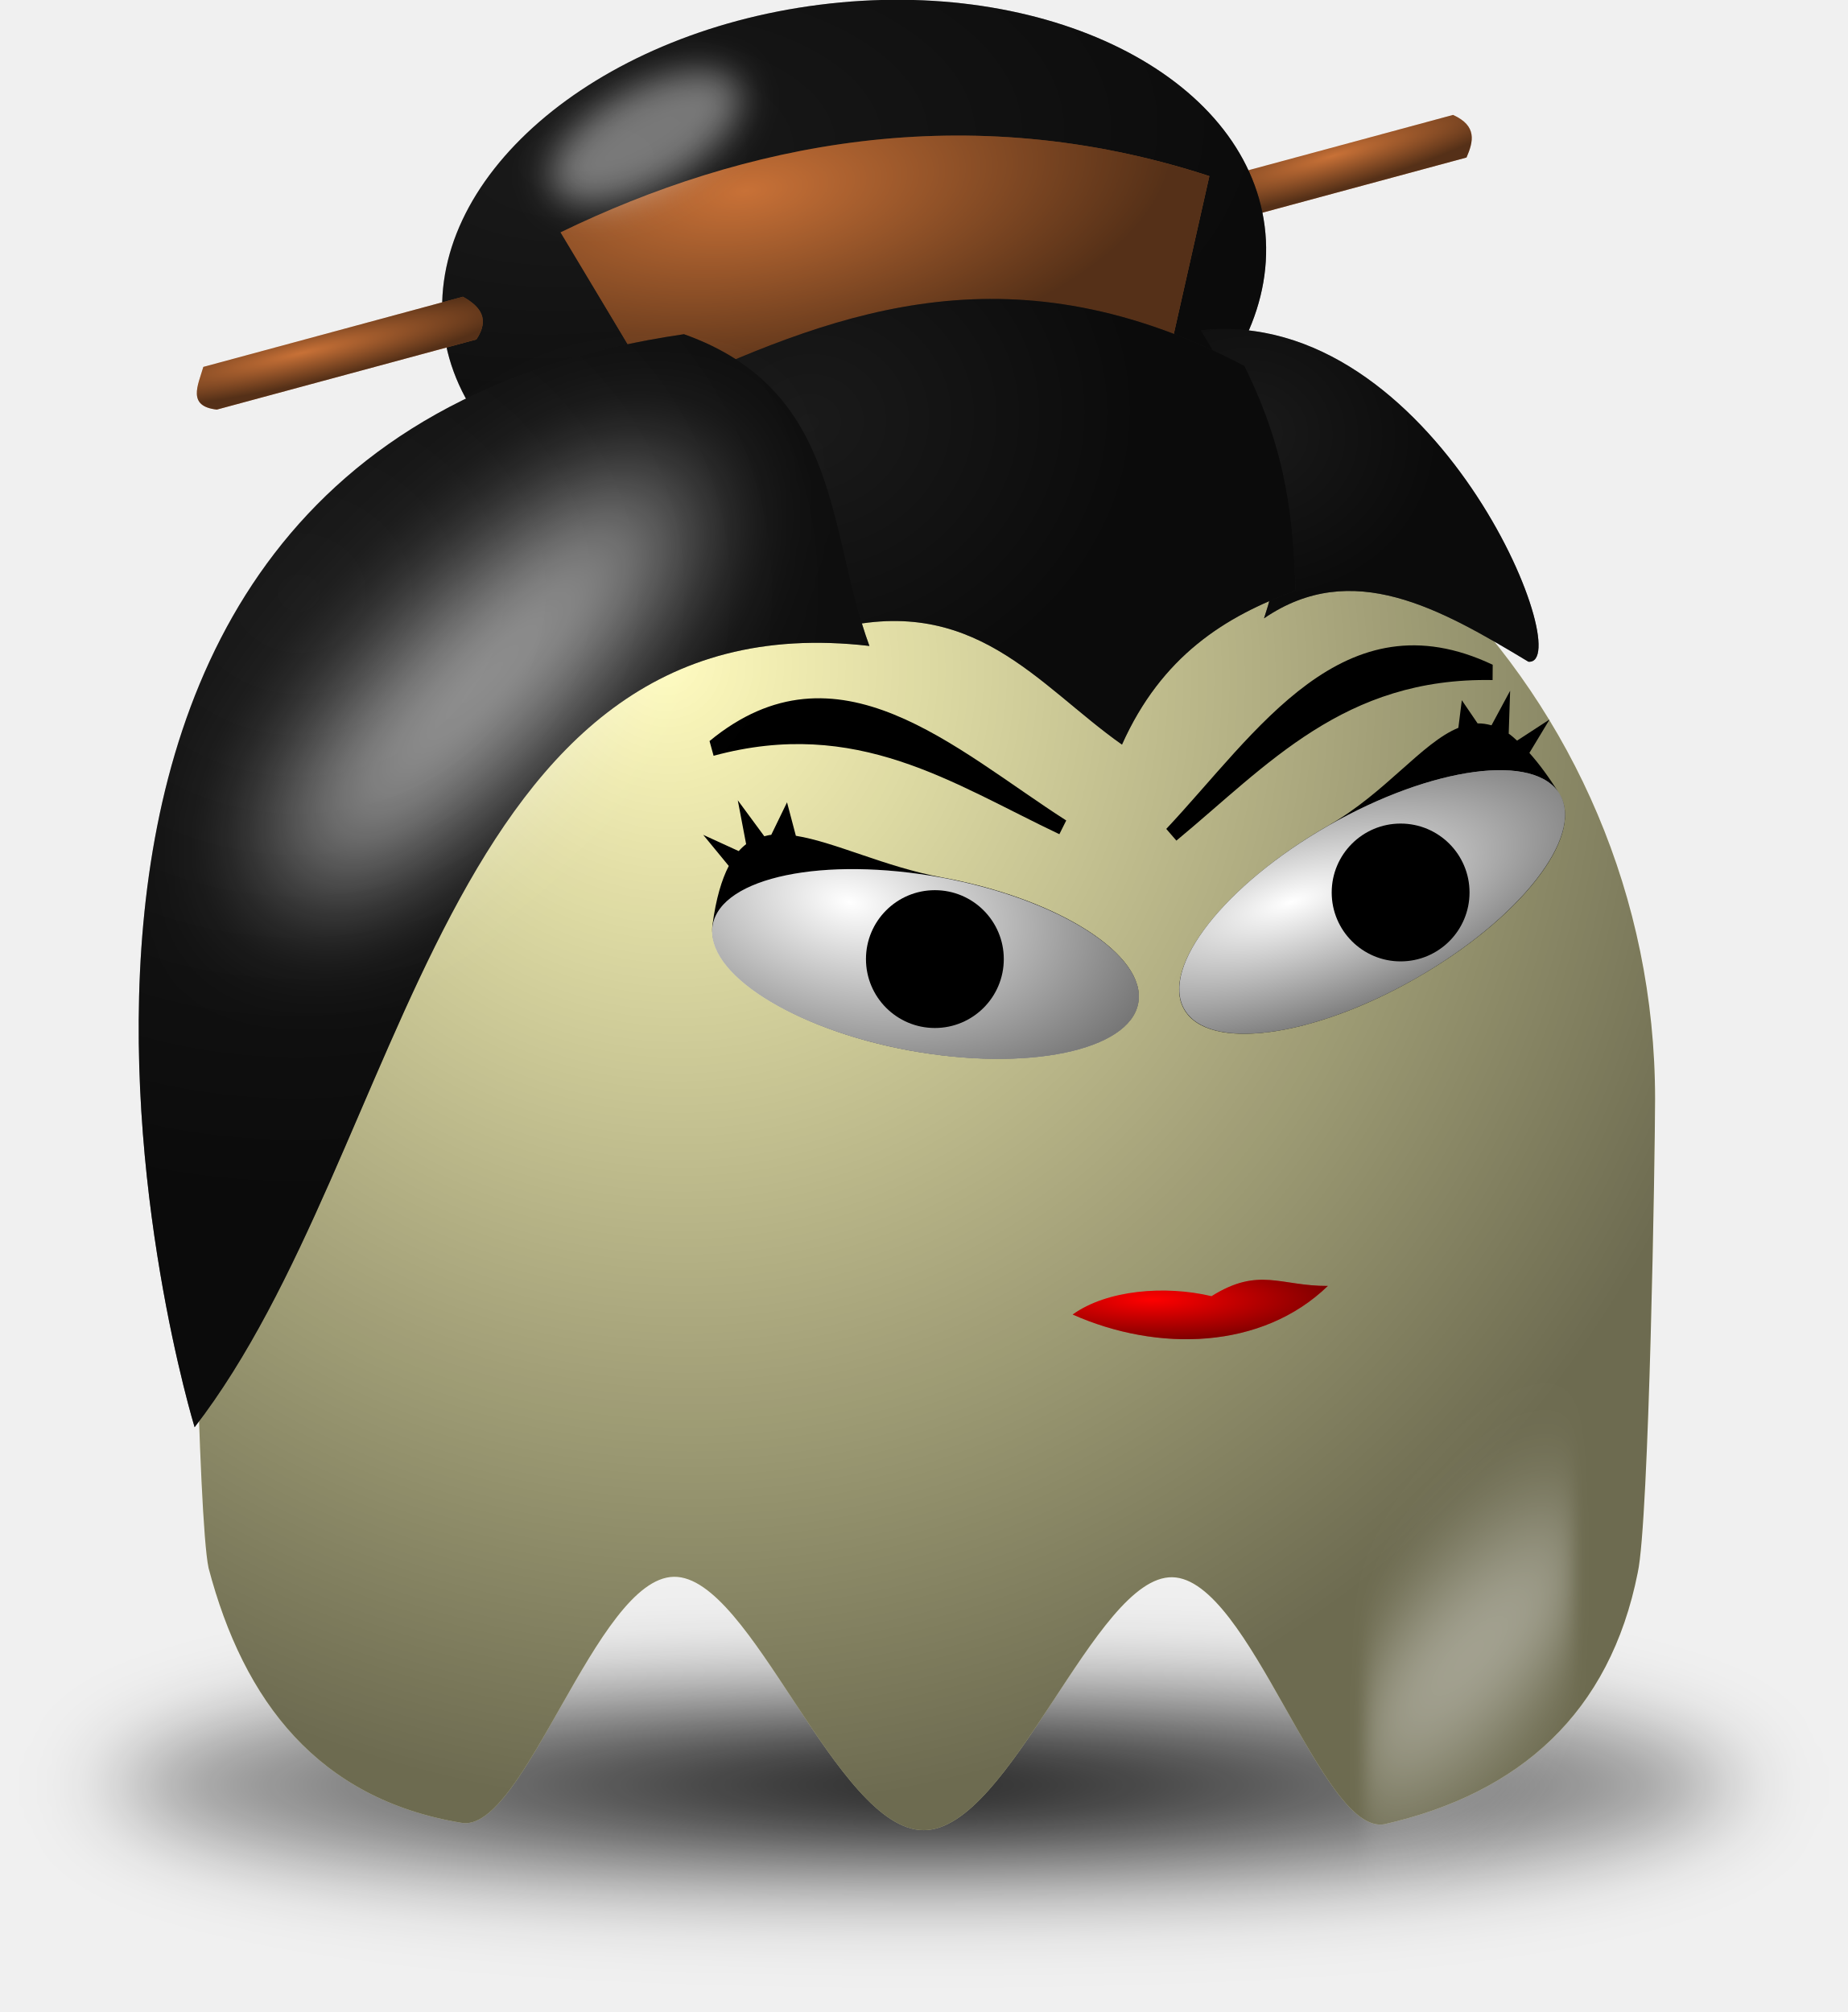
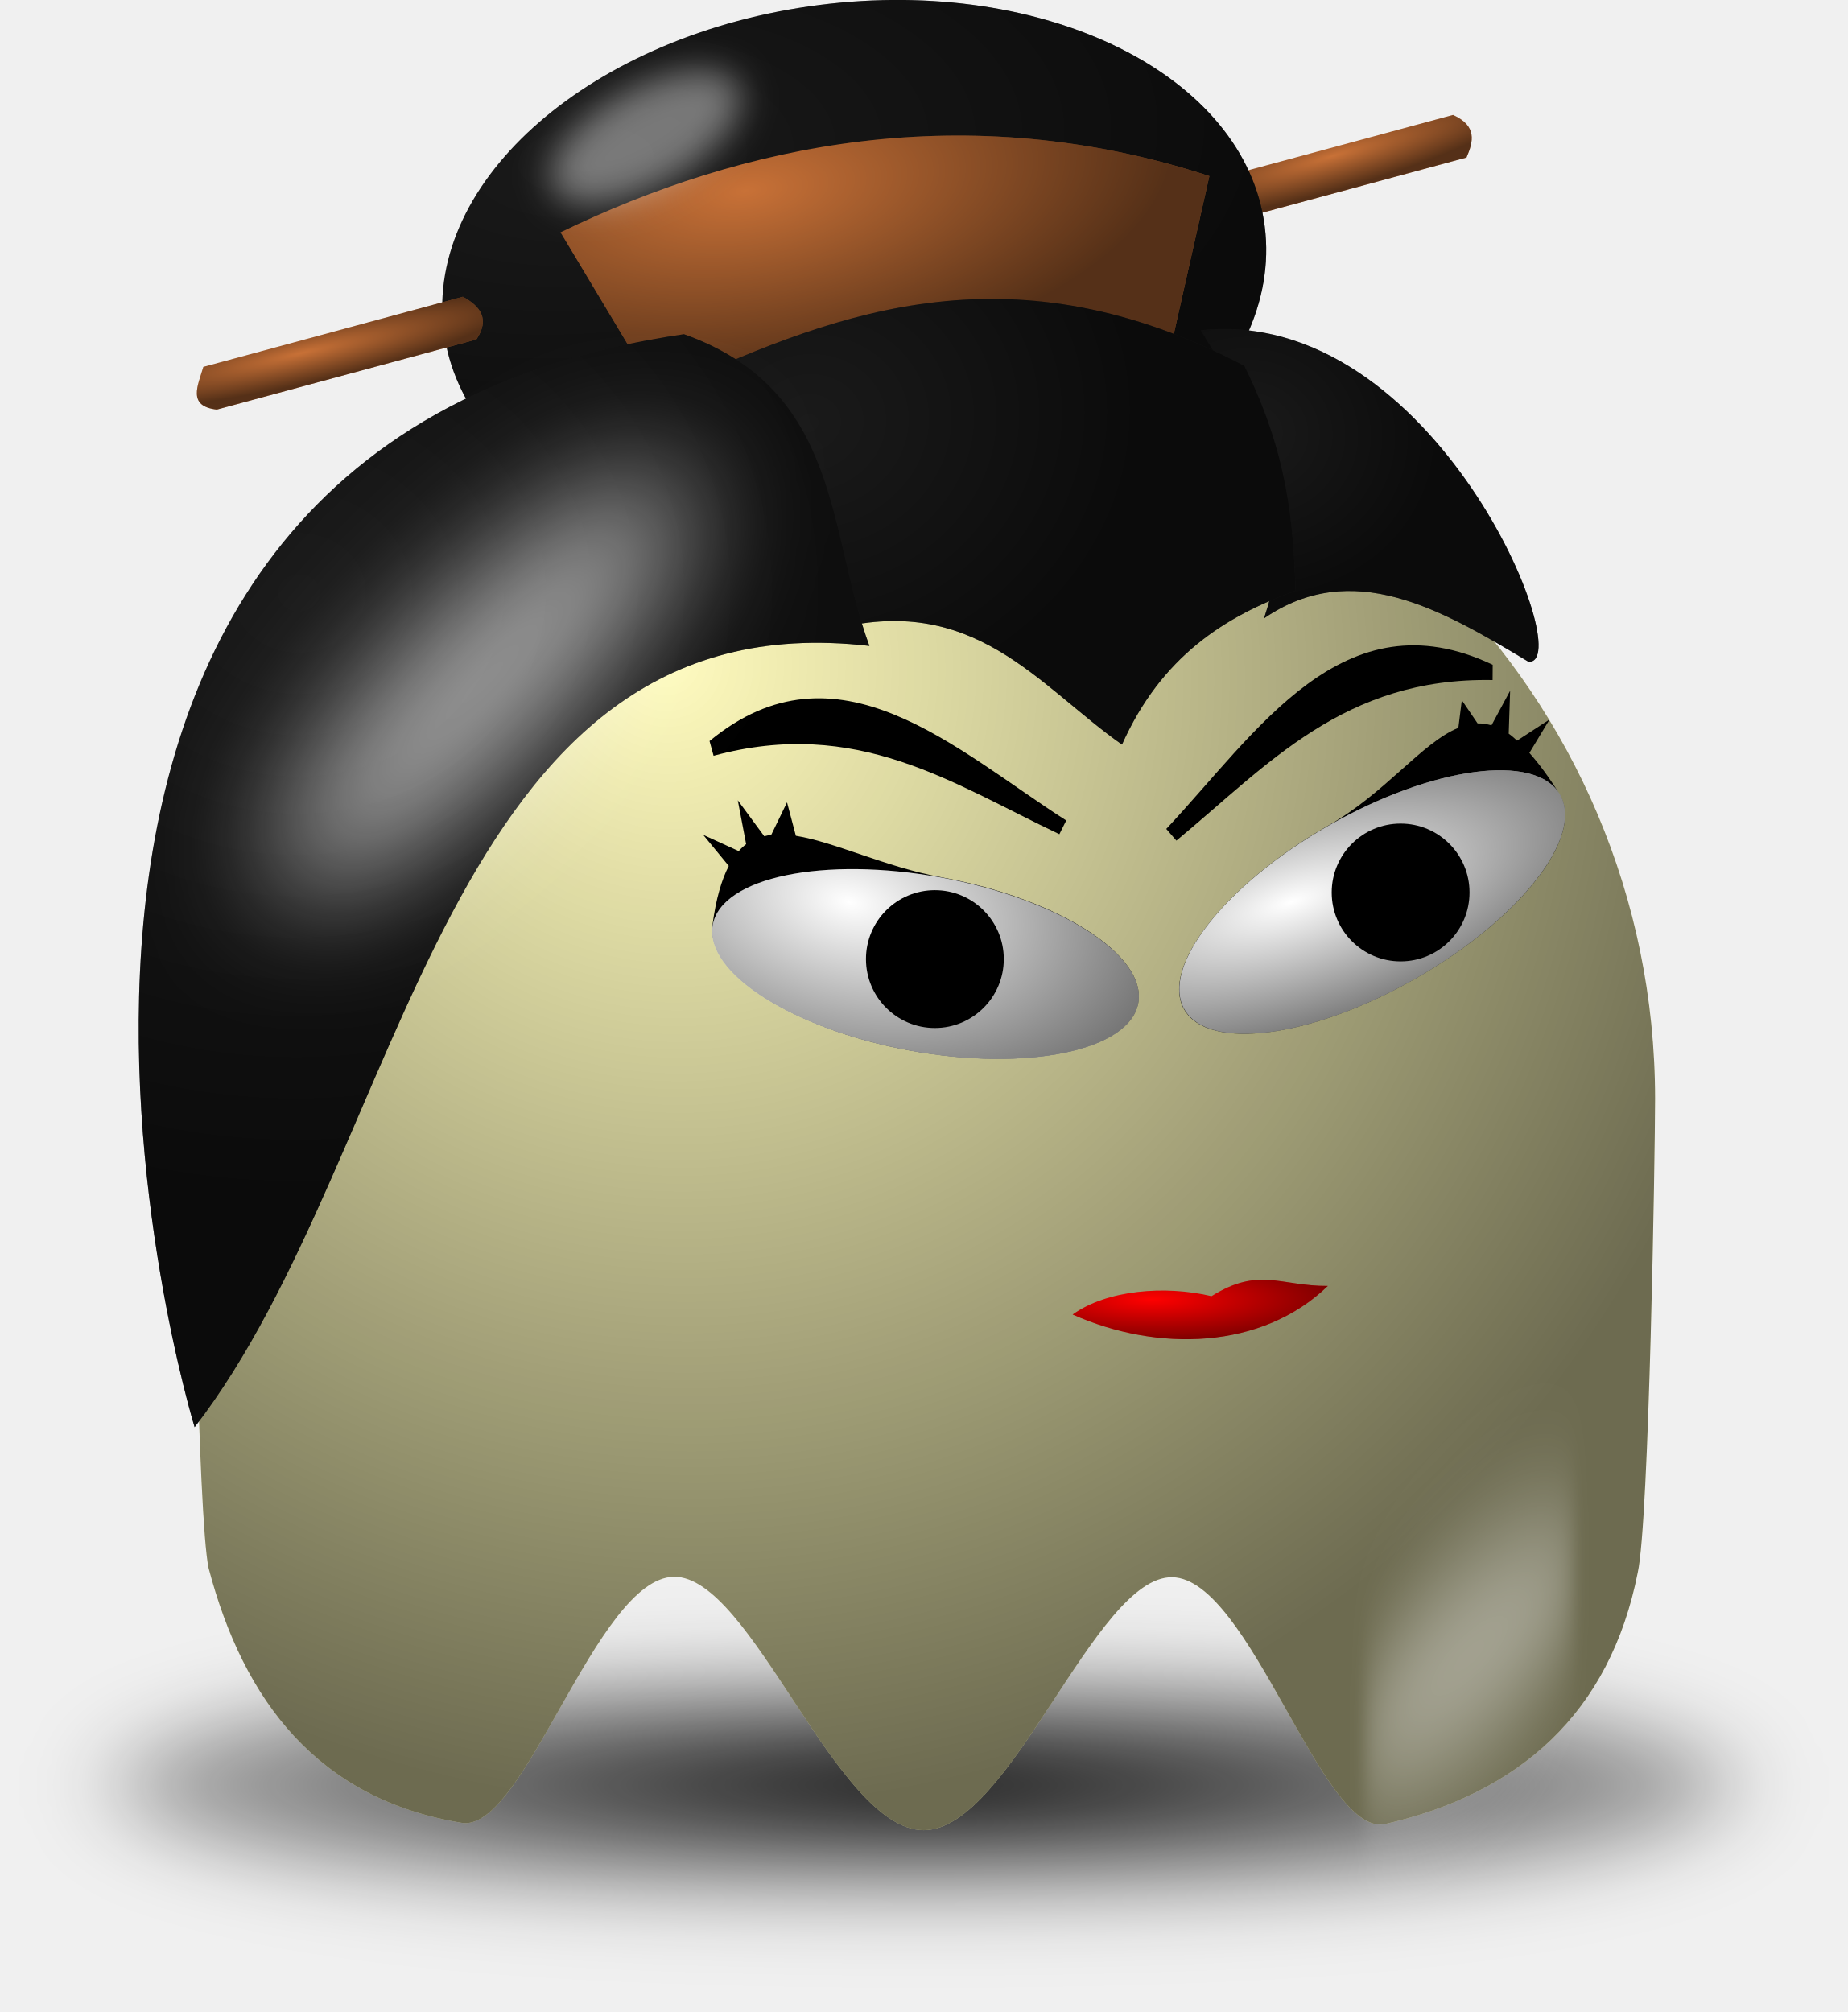
- <svg xmlns="http://www.w3.org/2000/svg" xmlns:xlink="http://www.w3.org/1999/xlink" version="1.0" width="117.026" height="127.478">
-   <defs>
-     <radialGradient id="prefix__d" gradientUnits="userSpaceOnUse" cy="506.35" cx="210.89" gradientTransform="matrix(1.4028 0 0 .20588 -89.845 403.11)" r="68">
-       <stop offset="0" />
-       <stop offset="1" stop-opacity="0" />
+ <svg xmlns="http://www.w3.org/2000/svg" xmlns:xlink="http://www.w3.org/1999/xlink" id="svg2" viewBox="0 0 117.026 127.478" version="1.0" width="117.026" height="127.478">
+   <defs id="defs4">
+     <linearGradient id="linearGradient2315">
+       <stop id="stop2317" style="stop-color:#000000;stop-opacity:0" offset="0" />
+       <stop id="stop2319" style="stop-color:#000000;stop-opacity:.572" offset="1" />
+     </linearGradient>
+     <filter id="filter3730" height="1.682" width="1.696" y="-0.341" x="-0.348">
+       <feGaussianBlur id="feGaussianBlur3732" stdDeviation="5.465" />
+     </filter>
+     <filter id="filter4065" height="1.738" width="2.811" y="-0.369" x="-0.906">
+       <feGaussianBlur id="feGaussianBlur4067" stdDeviation="4.151" />
+     </filter>
+     <filter id="filter4112" height="1.68" width="1.14" y="-0.34" x="-0.07">
+       <feGaussianBlur id="feGaussianBlur4114" stdDeviation="3.968" />
+     </filter>
+     <radialGradient id="radialGradient3461" gradientUnits="userSpaceOnUse" cy="506.35" cx="210.89" gradientTransform="matrix(1.4028,1.6439e-6,-1.4521e-7,0.20588,-89.845,403.11)" r="68">
+       <stop id="stop4074" style="stop-color:#000000" offset="0" />
+       <stop id="stop4076" style="stop-color:#000000;stop-opacity:0" offset="1" />
    </radialGradient>
-     <radialGradient id="prefix__f" xlink:href="#prefix__a" gradientUnits="userSpaceOnUse" cy="497.96" cx="216.99" gradientTransform="matrix(.7158 1.4128 -1.3538 .68592 735.84 -155.77)" r="65" />
-     <radialGradient id="prefix__h" xlink:href="#prefix__a" gradientUnits="userSpaceOnUse" cy="539.77" cx="340.41" gradientTransform="matrix(1.5524 .02587 -.01516 .90931 -179.86 44.492)" r="13.702" />
-     <radialGradient id="prefix__i" xlink:href="#prefix__a" gradientUnits="userSpaceOnUse" cy="540.85" cx="341.41" gradientTransform="matrix(1.6399 .37251 -.1421 .62556 -141.61 79.047)" r="13.702" />
-     <radialGradient id="prefix__l" xlink:href="#prefix__a" gradientUnits="userSpaceOnUse" cy="506.15" cx="335.16" gradientTransform="matrix(1.0495 -.18175 .15995 .92359 -97.577 103.57)" r="19.625" />
-     <radialGradient id="prefix__m" xlink:href="#prefix__a" gradientUnits="userSpaceOnUse" cy="526.93" cx="302.85" gradientTransform="matrix(1.8423 -.0415 .0371 1.6469 -274.64 -334.34)" r="23.146" />
-     <radialGradient id="prefix__k" xlink:href="#prefix__a" gradientUnits="userSpaceOnUse" cy="510.65" cx="363.2" gradientTransform="matrix(1.0935 .16361 -.14582 .97459 40.507 -46.386)" r="10.696" />
-     <radialGradient id="prefix__c" xlink:href="#prefix__a" gradientUnits="userSpaceOnUse" cy="504.29" cx="296.21" gradientTransform="matrix(1.6476 .07642 -.0384 .82787 -172.44 67.764)" r="22.875" />
-     <radialGradient id="prefix__n" xlink:href="#prefix__a" gradientUnits="userSpaceOnUse" cy="462.57" cx="229.36" gradientTransform="matrix(1.608 0 0 .36105 -139.59 297.17)" r="11.338" />
-     <radialGradient id="prefix__j" xlink:href="#prefix__a" gradientUnits="userSpaceOnUse" cy="355.79" cx="193.16" gradientTransform="matrix(1.3098 -.16888 .07472 .57955 -86.432 192.08)" r="28.833" />
-     <radialGradient id="prefix__o" xlink:href="#prefix__a" gradientUnits="userSpaceOnUse" cy="402.34" cx="31.822" gradientTransform="matrix(1.4412 .05988 -.00009 .20583 -14.003 322.67)" r="13.167" />
-     <radialGradient id="prefix__b" xlink:href="#prefix__a" gradientUnits="userSpaceOnUse" cy="410.42" cx="124.65" gradientTransform="matrix(1.4455 -.02168 .01557 .23925 -61.984 318.91)" r="12.475" />
-     <filter id="prefix__p" height="1.682" width="1.696" y="-.341" x="-.348">
-       <feGaussianBlur stdDeviation="5.465" />
+     <radialGradient id="radialGradient3463" xlink:href="#linearGradient2315" gradientUnits="userSpaceOnUse" cy="497.96" cx="216.99" gradientTransform="matrix(0.7158,1.4128,-1.3538,0.68592,735.84,-155.77)" r="65" />
+     <radialGradient id="radialGradient3484" xlink:href="#linearGradient2315" gradientUnits="userSpaceOnUse" cy="539.77" cx="340.41" gradientTransform="matrix(1.5524,0.025873,-0.015155,0.90931,-179.86,44.492)" r="13.702" />
+     <radialGradient id="radialGradient3486" xlink:href="#linearGradient2315" gradientUnits="userSpaceOnUse" cy="540.85" cx="341.41" gradientTransform="matrix(1.6399,0.37251,-0.1421,0.62556,-141.61,79.047)" r="13.702" />
+     <radialGradient id="radialGradient3519" xlink:href="#linearGradient2315" gradientUnits="userSpaceOnUse" cy="506.15" cx="335.16" gradientTransform="matrix(1.0495,-0.18175,0.15995,0.92359,-97.577,103.57)" r="19.625" />
+     <radialGradient id="radialGradient3529" xlink:href="#linearGradient2315" gradientUnits="userSpaceOnUse" cy="526.93" cx="302.85" gradientTransform="matrix(1.8423,-0.041507,0.037105,1.6469,-274.64,-334.34)" r="23.146" />
+     <radialGradient id="radialGradient3535" xlink:href="#linearGradient2315" gradientUnits="userSpaceOnUse" cy="510.65" cx="363.2" gradientTransform="matrix(1.0935,0.16361,-0.14582,0.97459,40.507,-46.386)" r="10.696" />
+     <radialGradient id="radialGradient3541" xlink:href="#linearGradient2315" gradientUnits="userSpaceOnUse" cy="504.29" cx="296.21" gradientTransform="matrix(1.6476,0.076418,-0.038398,0.82787,-172.44,67.764)" r="22.875" />
+     <radialGradient id="radialGradient3578" xlink:href="#linearGradient2315" gradientUnits="userSpaceOnUse" cy="462.57" cx="229.36" gradientTransform="matrix(1.608,3.6724e-6,-8.2456e-7,0.36105,-139.59,297.17)" r="11.338" />
+     <radialGradient id="radialGradient3601" xlink:href="#linearGradient2315" gradientUnits="userSpaceOnUse" cy="355.79" cx="193.16" gradientTransform="matrix(1.3098,-0.16888,0.074722,0.57955,-86.432,192.08)" r="28.833" />
+     <radialGradient id="radialGradient3607" xlink:href="#linearGradient2315" gradientUnits="userSpaceOnUse" cy="402.34" cx="31.822" gradientTransform="matrix(1.4412,0.05988,-8.9752e-5,0.20583,-14.003,322.67)" r="13.167" />
+     <radialGradient id="radialGradient3611" xlink:href="#linearGradient2315" gradientUnits="userSpaceOnUse" cy="410.42" cx="124.65" gradientTransform="matrix(1.4455,-0.021681,0.015571,0.23925,-61.984,318.91)" r="12.475" />
+     <filter id="filter3908" height="1.615" width="1.43" y="-0.307" x="-0.215">
+       <feGaussianBlur id="feGaussianBlur3910" stdDeviation="1.523" />
    </filter>
-     <filter id="prefix__g" height="1.738" width="2.811" y="-.369" x="-.906">
-       <feGaussianBlur stdDeviation="4.151" />
-     </filter>
-     <filter id="prefix__e" height="1.68" width="1.14" y="-.34" x="-.07">
-       <feGaussianBlur stdDeviation="3.968" />
-     </filter>
-     <filter id="prefix__q" height="1.615" width="1.43" y="-.307" x="-.215">
-       <feGaussianBlur stdDeviation="1.523" />
-     </filter>
-     <linearGradient id="prefix__a">
-       <stop offset="0" stop-opacity="0" />
-       <stop offset="1" stop-opacity=".572" />
-     </linearGradient>
  </defs>
-   <g transform="translate(-90.473 -248.576) scale(.71287)">
-     <path d="M232.983 365.146l23.062-6.234c2.152.97 1.815 2.356 1.198 3.785l-23.062 6.234z" fill="#c87137" />
-     <path transform="matrix(.96535 -.26096 .30182 .95336 0 0)" d="M112.01 413.67h23.89c1.76 1.5 1.02 2.75 0 3.97h-23.89z" fill="url(#prefix__b)" />
-     <ellipse transform="rotate(-7.249 -3252.7 2936.179) scale(1.60765)" cx="310.125" cy="516.25" rx="22.875" ry="15.25" fill="#1a1a1a" />
-     <ellipse transform="rotate(-7.249 -3252.7 2936.179) scale(1.60765)" cx="310.125" cy="516.25" rx="22.875" ry="15.25" fill="url(#prefix__c)" />
-     <path d="M176.73 369.35c16.12-7.83 36-12.08 57.66-5L231 379.4l-44.01 7.05z" fill="#c87137" />
-     <path transform="matrix(1.0588 0 0 .85714 -9.118 72.48)" d="M274 507.36c0 7.73-30.46 14-68 14s-68-6.27-68-14 30.46-14 68-14 68 6.27 68 14z" fill="url(#prefix__d)" filter="url(#prefix__e)" />
-     <path d="M274 446.36c0 4.85-.53 37.56-1.54 42.11-2.47 12.46-10.48 19.63-22.51 22.36-5.59 1.04-11.95-21.82-18.85-21.95-6.9-.13-14.34 22.48-22.1 22.48-7.8 0-15.27-22.62-22.2-22.52-6.93.11-13.31 22.94-18.91 21.86-12.68-2.1-19.32-10.78-22.44-22.64-.95-4.42-1.45-37-1.45-41.7 0-35.88 29.12-65 65-65 35.88 0 65 29.12 65 65z" fill="#fffbbc" />
-     <path transform="translate(-31 -85)" d="M305 531.36c0 4.85-.53 37.56-1.54 42.11-2.47 12.46-10.48 19.63-22.51 22.36-5.59 1.04-11.95-21.82-18.85-21.95-6.9-.13-14.34 22.48-22.1 22.48-7.8 0-15.27-22.62-22.2-22.52-6.93.11-13.31 22.94-18.91 21.86-12.68-2.1-19.32-10.78-22.44-22.64-.95-4.42-1.45-37-1.45-41.7 0-35.88 29.12-65 65-65 35.88 0 65 29.12 65 65z" fill="url(#prefix__f)" />
-     <path transform="rotate(39.533 265.349 500.258)" d="M262 501.86c0 7.45-2.46 13.5-5.5 13.5s-5.5-6.05-5.5-13.5 2.46-13.5 5.5-13.5 5.5 6.05 5.5 13.5z" fill="#fff" fill-opacity=".434" filter="url(#prefix__g)" />
-     <path d="M192.48 419.825l.743 3.9a4.531 4.531 0 00-.659.617l-3.156-1.445 2.272 2.764c-.631 1.22-1.136 2.903-1.445 5.218-.56 4.264 7.056 9.258 17.493 11.18 10.437 1.908 19.57.028 20.34-4.208.786-4.25-7.055-9.273-17.492-11.18-4.994-.926-9.44-3.129-12.934-3.69l-.785-2.974-1.403 2.89c-.21.014-.421.084-.617.126z" />
-     <ellipse transform="matrix(1.3797 .25371 -.25371 1.3797 -129.21 -408.2)" cx="345.853" cy="547.1" rx="13.702" ry="5.571" fill="#fff" />
-     <path d="M261.119 410.09l-1.655 3.072c-.421-.113-.828-.183-1.235-.169l-1.403-2.062-.308 2.455c-3.24 1.319-6.481 5.794-11.531 8.67-9.203 5.274-14.982 12.61-12.836 16.356 2.132 3.745 11.39 2.511 20.593-2.764 9.217-5.26 14.954-12.555 12.808-16.3-.968-1.571-1.88-2.792-2.722-3.732l1.796-2.973-2.89 1.88c-.252-.225-.49-.45-.743-.618z" />
-     <ellipse transform="rotate(-29.751 -270.393 1042.981) scale(1.4028)" cx="345.853" cy="547.1" rx="13.702" ry="5.571" fill="#fff" />
-     <ellipse transform="matrix(1.3797 .25371 -.25371 1.3797 -129.21 -408.2)" cx="345.853" cy="547.1" rx="13.702" ry="5.571" fill="url(#prefix__h)" />
-     <ellipse transform="rotate(-29.751 -270.393 1042.981) scale(1.4028)" cx="345.853" cy="547.1" rx="13.702" ry="5.571" fill="url(#prefix__i)" />
-     <circle transform="translate(-279.39 -333.11) scale(1.4028)" cx="348.864" cy="546.799" r="4.366" />
-     <circle transform="translate(-238 -339.03) scale(1.4028)" cx="348.864" cy="546.799" r="4.366" />
-     <path d="M189.97 414.56l.36 1.31c12.74-3.46 21.21 2.45 30.73 6.97l.61-1.22c-9.91-6.35-20.35-16.41-31.7-7.06zM259.57 407.78l-.01 1.36c-13.21-.25-19.98 7.55-28.1 14.27l-.9-1.04c8.06-8.58 15.73-20.88 29.01-14.59z" fill-rule="evenodd" />
-     <path d="M233.638 378.052c4.25 7.196 9.539 13.86 5.611 25.601 7.828-5.359 15.67-.856 23.497 3.858 4.503.35-8.29-31.69-29.108-29.46z" fill="#1a1a1a" fill-rule="evenodd" />
-     <path d="M176.73 369.35c16.12-7.83 36-12.08 57.66-5L231 379.4l-44.01 7.05z" fill="url(#prefix__j)" />
-     <path d="M360 504.25c3.03 5.13 6.8 9.88 4 18.25 5.58-3.82 11.17-.61 16.75 2.75 3.21.25-5.91-22.59-20.75-21z" transform="translate(-271.37 -329.31) scale(1.4028)" fill="url(#prefix__k)" fill-rule="evenodd" />
-     <path d="M186.995 382.962c14.87-6.804 30.118-12.401 50.5-1.754 3.886 7.842 4.35 13.986 4.56 19.99-6.285 2.273-11.924 5.836-15.431 13.677-7.505-5.288-13.2-13.62-25.952-10.17-2.833-6.902-6.228-13.916-13.677-21.743z" fill="#1a1a1a" fill-rule="evenodd" />
-     <path d="M326.75 507.75c10.6-4.85 21.47-8.84 36-1.25 2.77 5.59 3.1 9.97 3.25 14.25-4.48 1.62-8.5 4.16-11 9.75-5.35-3.77-9.41-9.71-18.5-7.25-2.02-4.92-4.44-9.92-9.75-15.5z" transform="translate(-271.37 -329.31) scale(1.4028)" fill="url(#prefix__l)" fill-rule="evenodd" />
-     <path d="M187.696 378.403c14.014 4.98 12.752 17.59 16.483 27.705-38.1-4.419-40.948 44.805-59.97 69.439 0 0-26.653-86.974 43.487-97.144z" fill="#1a1a1a" fill-rule="evenodd" />
-     <path d="M327.25 504.5c9.99 3.55 9.09 12.54 11.75 19.75-27.16-3.15-29.19 31.94-42.75 49.5 0 0-19-62 31-69.25z" transform="translate(-271.37 -329.31) scale(1.4028)" fill="url(#prefix__m)" fill-rule="evenodd" />
-     <path d="M144.985 381.307l23.063-6.235c1.582.866 2.408 1.988 1.201 3.795l-23.063 6.234c-2.659-.295-1.68-2.154-1.201-3.794z" fill="#c87137" />
-     <path d="M234.58 463.9c4.23-2.64 6.1-.89 10.34-.91-5.87 5.68-15.14 5.89-22.68 2.54 3.05-2.19 8.21-2.61 12.34-1.63z" fill="red" fill-rule="evenodd" />
-     <path d="M234.58 463.9c4.23-2.64 6.1-.89 10.34-.91-5.87 5.68-15.14 5.89-22.68 2.54 3.05-2.19 8.21-2.61 12.34-1.63z" fill="url(#prefix__n)" fill-rule="evenodd" />
-     <path transform="matrix(.96535 -.26096 .30182 .95336 0 0)" d="M23.158 406.3h23.891c1.248 1.25 1.697 2.55 0 3.98H23.158c-2.448-.98-.953-2.52 0-3.98z" fill="url(#prefix__o)" />
-     <path d="M174.8 414.24c-10.02 10.27-20.4 16.42-23.17 13.72-2.76-2.7 3.13-13.23 13.15-23.5 10.03-10.27 20.41-16.41 23.17-13.71 2.77 2.7-3.12 13.22-13.15 23.49z" fill="#fff" fill-opacity=".627" filter="url(#prefix__p)" />
-     <path d="M186.4 364.66c-4.54 2.53-9.18 2.88-10.34.79-1.16-2.1 1.58-5.85 6.13-8.37 4.55-2.53 9.18-2.88 10.34-.78 1.17 2.09-1.58 5.84-6.13 8.36z" fill="#fff" fill-opacity=".416" filter="url(#prefix__q)" />
+   <g id="layer1" transform="translate(-238.9032,-14.07581)">
+     <g id="g3432" transform="matrix(0.71287,0,0,0.71287,148.43,-234.5)">
+       <path id="rect3553" style="fill:#c87137" transform="matrix(0.96535,-0.26096,0.30182,0.95336,0,0)" d="m 112.01,413.67 h 23.89 c 1.76,1.5 1.02,2.75 0,3.97 h -23.89 z" />
+       <path id="path3609" style="fill:url(#radialGradient3611)" transform="matrix(0.96535,-0.26096,0.30182,0.95336,0,0)" d="m 112.01,413.67 h 23.89 c 1.76,1.5 1.02,2.75 0,3.97 h -23.89 z" />
+       <ellipse id="path3537" style="fill:#1a1a1a" transform="matrix(1.5948,-0.20285,0.20285,1.5948,-396.48,-386.95)" cx="310.125" cy="516.25" rx="22.875" ry="15.25" />
+       <ellipse id="path3539" style="fill:url(#radialGradient3541)" transform="matrix(1.5948,-0.20285,0.20285,1.5948,-396.48,-386.95)" cx="310.125" cy="516.25" rx="22.875" ry="15.25" />
+       <path id="rect3546" style="fill:#c87137" d="m 176.73,369.35 c 16.12,-7.83 36,-12.08 57.66,-5 l -3.39,15.05 -44.01,7.05 z" />
+       <path id="path3434" style="fill:url(#radialGradient3461);filter:url(#filter4112)" transform="matrix(1.0588,0,0,0.85714,-9.1176,72.48)" d="m 274,507.36 c 0,7.73 -30.46,14 -68,14 -37.54,0 -68,-6.27 -68,-14 0,-7.73 30.46,-14 68,-14 37.54,0 68,6.27 68,14 z" />
+       <path id="path3436" style="fill:#fffbbc" transform="translate(-31,-85)" d="m 305,531.36 c 0,4.85 -0.53,37.56 -1.54,42.11 -2.47,12.46 -10.48,19.63 -22.51,22.36 -5.59,1.04 -11.95,-21.82 -18.85,-21.95 -6.9,-0.13 -14.34,22.48 -22.1,22.48 -7.8,0 -15.27,-22.62 -22.2,-22.52 -6.93,0.11 -13.31,22.94 -18.91,21.86 -12.68,-2.1 -19.32,-10.78 -22.44,-22.64 -0.95,-4.42 -1.45,-37 -1.45,-41.7 0,-35.88 29.12,-65 65,-65 35.88,0 65,29.12 65,65 z" />
+       <path id="path3438" style="fill:url(#radialGradient3463)" transform="translate(-31,-85)" d="m 305,531.36 c 0,4.85 -0.53,37.56 -1.54,42.11 -2.47,12.46 -10.48,19.63 -22.51,22.36 -5.59,1.04 -11.95,-21.82 -18.85,-21.95 -6.9,-0.13 -14.34,22.48 -22.1,22.48 -7.8,0 -15.27,-22.62 -22.2,-22.52 -6.93,0.11 -13.31,22.94 -18.91,21.86 -12.68,-2.1 -19.32,-10.78 -22.44,-22.64 -0.95,-4.42 -1.45,-37 -1.45,-41.7 0,-35.88 29.12,-65 65,-65 35.88,0 65,29.12 65,65 z" />
+       <path id="path3459" style="fill:#ffffff;fill-opacity:0.434;filter:url(#filter4065)" transform="rotate(39.53282,265.349,500.2577)" d="m 262,501.86 c 0,7.45 -2.46,13.5 -5.5,13.5 -3.04,0 -5.5,-6.05 -5.5,-13.5 0,-7.45 2.46,-13.5 5.5,-13.5 3.04,0 5.5,6.05 5.5,13.5 z" />
+       <path id="path3494" style="fill:#000000" d="m 330.66,551.03 0.53,2.78 c -0.17,0.13 -0.32,0.27 -0.47,0.44 l -2.25,-1.03 1.62,1.97 c -0.45,0.87 -0.81,2.07 -1.03,3.72 -0.4,3.04 5.03,6.6 12.47,7.97 7.44,1.36 13.95,0.02 14.5,-3 0.56,-3.03 -5.03,-6.61 -12.47,-7.97 -3.56,-0.66 -6.73,-2.23 -9.22,-2.63 l -0.56,-2.12 -1,2.06 c -0.15,0.01 -0.3,0.06 -0.44,0.09 z" transform="matrix(1.4028,0,0,1.4028,-271.37,-353.16)" />
+       <ellipse id="path3469" style="fill:#ffffff" transform="matrix(1.3797,0.25371,-0.25371,1.3797,-129.21,-408.2)" cx="345.853" cy="547.1" rx="13.702" ry="5.571" />
+       <path id="path3497" style="fill:#000000" d="m 379.59,544.09 -1.18,2.19 c -0.3,-0.08 -0.59,-0.13 -0.88,-0.12 l -1,-1.47 -0.22,1.75 c -2.31,0.94 -4.62,4.13 -8.22,6.18 -6.56,3.76 -10.68,8.99 -9.15,11.66 1.52,2.67 8.12,1.79 14.68,-1.97 6.57,-3.75 10.66,-8.95 9.13,-11.62 -0.69,-1.12 -1.34,-1.99 -1.94,-2.66 l 1.28,-2.12 -2.06,1.34 c -0.18,-0.16 -0.35,-0.32 -0.53,-0.44 z" transform="matrix(1.4028,0,0,1.4028,-271.37,-353.16)" />
+       <ellipse id="path3477" style="fill:#ffffff" transform="matrix(1.2179,-0.6961,0.6961,1.2179,-553.19,3.2981)" cx="345.853" cy="547.1" rx="13.702" ry="5.571" />
+       <ellipse id="path3480" style="fill:url(#radialGradient3484)" transform="matrix(1.3797,0.25371,-0.25371,1.3797,-129.21,-408.2)" cx="345.853" cy="547.1" rx="13.702" ry="5.571" />
+       <ellipse id="path3482" style="fill:url(#radialGradient3486)" transform="matrix(1.2179,-0.6961,0.6961,1.2179,-553.19,3.2981)" cx="345.853" cy="547.1" rx="13.702" ry="5.571" />
+       <circle id="path3490" style="fill:#000000" transform="matrix(1.4028,0,0,1.4028,-279.39,-333.11)" cx="348.864" cy="546.799" r="4.366" />
+       <circle id="path3492" style="fill:#000000" transform="matrix(1.4028,0,0,1.4028,-238,-339.03)" cx="348.864" cy="546.799" r="4.366" />
+       <path id="path3500" style="fill:#000000;fill-rule:evenodd" d="m 189.97,414.56 0.36,1.31 c 12.74,-3.46 21.21,2.45 30.73,6.97 l 0.61,-1.22 c -9.91,-6.35 -20.35,-16.41 -31.7,-7.06 z" />
+       <path id="path3507" style="fill:#000000;fill-rule:evenodd" d="m 259.57,407.78 -0.01,1.36 c -13.21,-0.25 -19.98,7.55 -28.1,14.27 l -0.9,-1.04 c 8.06,-8.58 15.73,-20.88 29.01,-14.59 z" />
+       <path id="path3531" style="fill:#1a1a1a;fill-rule:evenodd" transform="matrix(1.4028,0,0,1.4028,-271.37,-329.31)" d="m 360,504.25 c 3.03,5.13 6.8,9.88 4,18.25 5.58,-3.82 11.17,-0.61 16.75,2.75 3.21,0.25 -5.91,-22.59 -20.75,-21 z" />
+       <path id="path3599" style="fill:url(#radialGradient3601)" d="m 176.73,369.35 c 16.12,-7.83 36,-12.08 57.66,-5 l -3.39,15.05 -44.01,7.05 z" />
+       <path id="path3533" d="m 360,504.25 c 3.03,5.13 6.8,9.88 4,18.25 5.58,-3.82 11.17,-0.61 16.75,2.75 3.21,0.25 -5.91,-22.59 -20.75,-21 z" style="fill:url(#radialGradient3535);fill-rule:evenodd" transform="matrix(1.4028,0,0,1.4028,-271.37,-329.31)" />
+       <path id="path3513" style="fill:#1a1a1a;fill-rule:evenodd" transform="matrix(1.4028,0,0,1.4028,-271.37,-329.31)" d="m 326.75,507.75 c 10.6,-4.85 21.47,-8.84 36,-1.25 2.77,5.59 3.1,9.97 3.25,14.25 -4.48,1.62 -8.5,4.16 -11,9.75 -5.35,-3.77 -9.41,-9.71 -18.5,-7.25 -2.02,-4.92 -4.44,-9.92 -9.75,-15.5 z" />
+       <path id="path3517" d="m 326.75,507.75 c 10.6,-4.85 21.47,-8.84 36,-1.25 2.77,5.59 3.1,9.97 3.25,14.25 -4.48,1.62 -8.5,4.16 -11,9.75 -5.35,-3.77 -9.41,-9.71 -18.5,-7.25 -2.02,-4.92 -4.44,-9.92 -9.75,-15.5 z" style="fill:url(#radialGradient3519);fill-rule:evenodd" transform="matrix(1.4028,0,0,1.4028,-271.37,-329.31)" />
+       <path id="path3515" style="fill:#1a1a1a;fill-rule:evenodd" transform="matrix(1.4028,0,0,1.4028,-271.37,-329.31)" d="m 327.25,504.5 c 9.99,3.55 9.09,12.54 11.75,19.75 -27.16,-3.15 -29.19,31.94 -42.75,49.5 0,0 -19,-62 31,-69.25 z" />
+       <path id="path3527" d="m 327.25,504.5 c 9.99,3.55 9.09,12.54 11.75,19.75 -27.16,-3.15 -29.19,31.94 -42.75,49.5 0,0 -19,-62 31,-69.25 z" style="fill:url(#radialGradient3529);fill-rule:evenodd" transform="matrix(1.4028,0,0,1.4028,-271.37,-329.31)" />
+       <path id="rect3551" style="fill:#c87137" transform="matrix(0.96535,-0.26096,0.30182,0.95336,0,0)" d="m 23.158,406.3 h 23.891 c 1.248,1.25 1.697,2.55 0,3.98 H 23.158 c -2.448,-0.98 -0.953,-2.52 0,-3.98 z" />
+       <path id="path3574" style="fill:#ff0000;fill-rule:evenodd" d="m 234.58,463.9 c 4.23,-2.64 6.1,-0.89 10.34,-0.91 -5.87,5.68 -15.14,5.89 -22.68,2.54 3.05,-2.19 8.21,-2.61 12.34,-1.63 z" />
+       <path id="path3576" style="fill:url(#radialGradient3578);fill-rule:evenodd" d="m 234.58,463.9 c 4.23,-2.64 6.1,-0.89 10.34,-0.91 -5.87,5.68 -15.14,5.89 -22.68,2.54 3.05,-2.19 8.21,-2.61 12.34,-1.63 z" />
+       <path id="path3605" style="fill:url(#radialGradient3607)" transform="matrix(0.96535,-0.26096,0.30182,0.95336,0,0)" d="m 23.158,406.3 h 23.891 c 1.248,1.25 1.697,2.55 0,3.98 H 23.158 c -2.448,-0.98 -0.953,-2.52 0,-3.98 z" />
+       <path id="path3456" style="fill:#ffffff;fill-opacity:0.627;filter:url(#filter3730)" d="m 174.8,414.24 c -10.02,10.27 -20.4,16.42 -23.17,13.72 -2.76,-2.7 3.13,-13.23 13.15,-23.5 10.03,-10.27 20.41,-16.41 23.17,-13.71 2.77,2.7 -3.12,13.22 -13.15,23.49 z" />
+       <path id="path3613" style="fill:#ffffff;fill-opacity:0.416;filter:url(#filter3908)" d="m 186.4,364.66 c -4.54,2.53 -9.18,2.88 -10.34,0.79 -1.16,-2.1 1.58,-5.85 6.13,-8.37 4.55,-2.53 9.18,-2.88 10.34,-0.78 1.17,2.09 -1.58,5.84 -6.13,8.36 z" />
+     </g>
  </g>
</svg>
